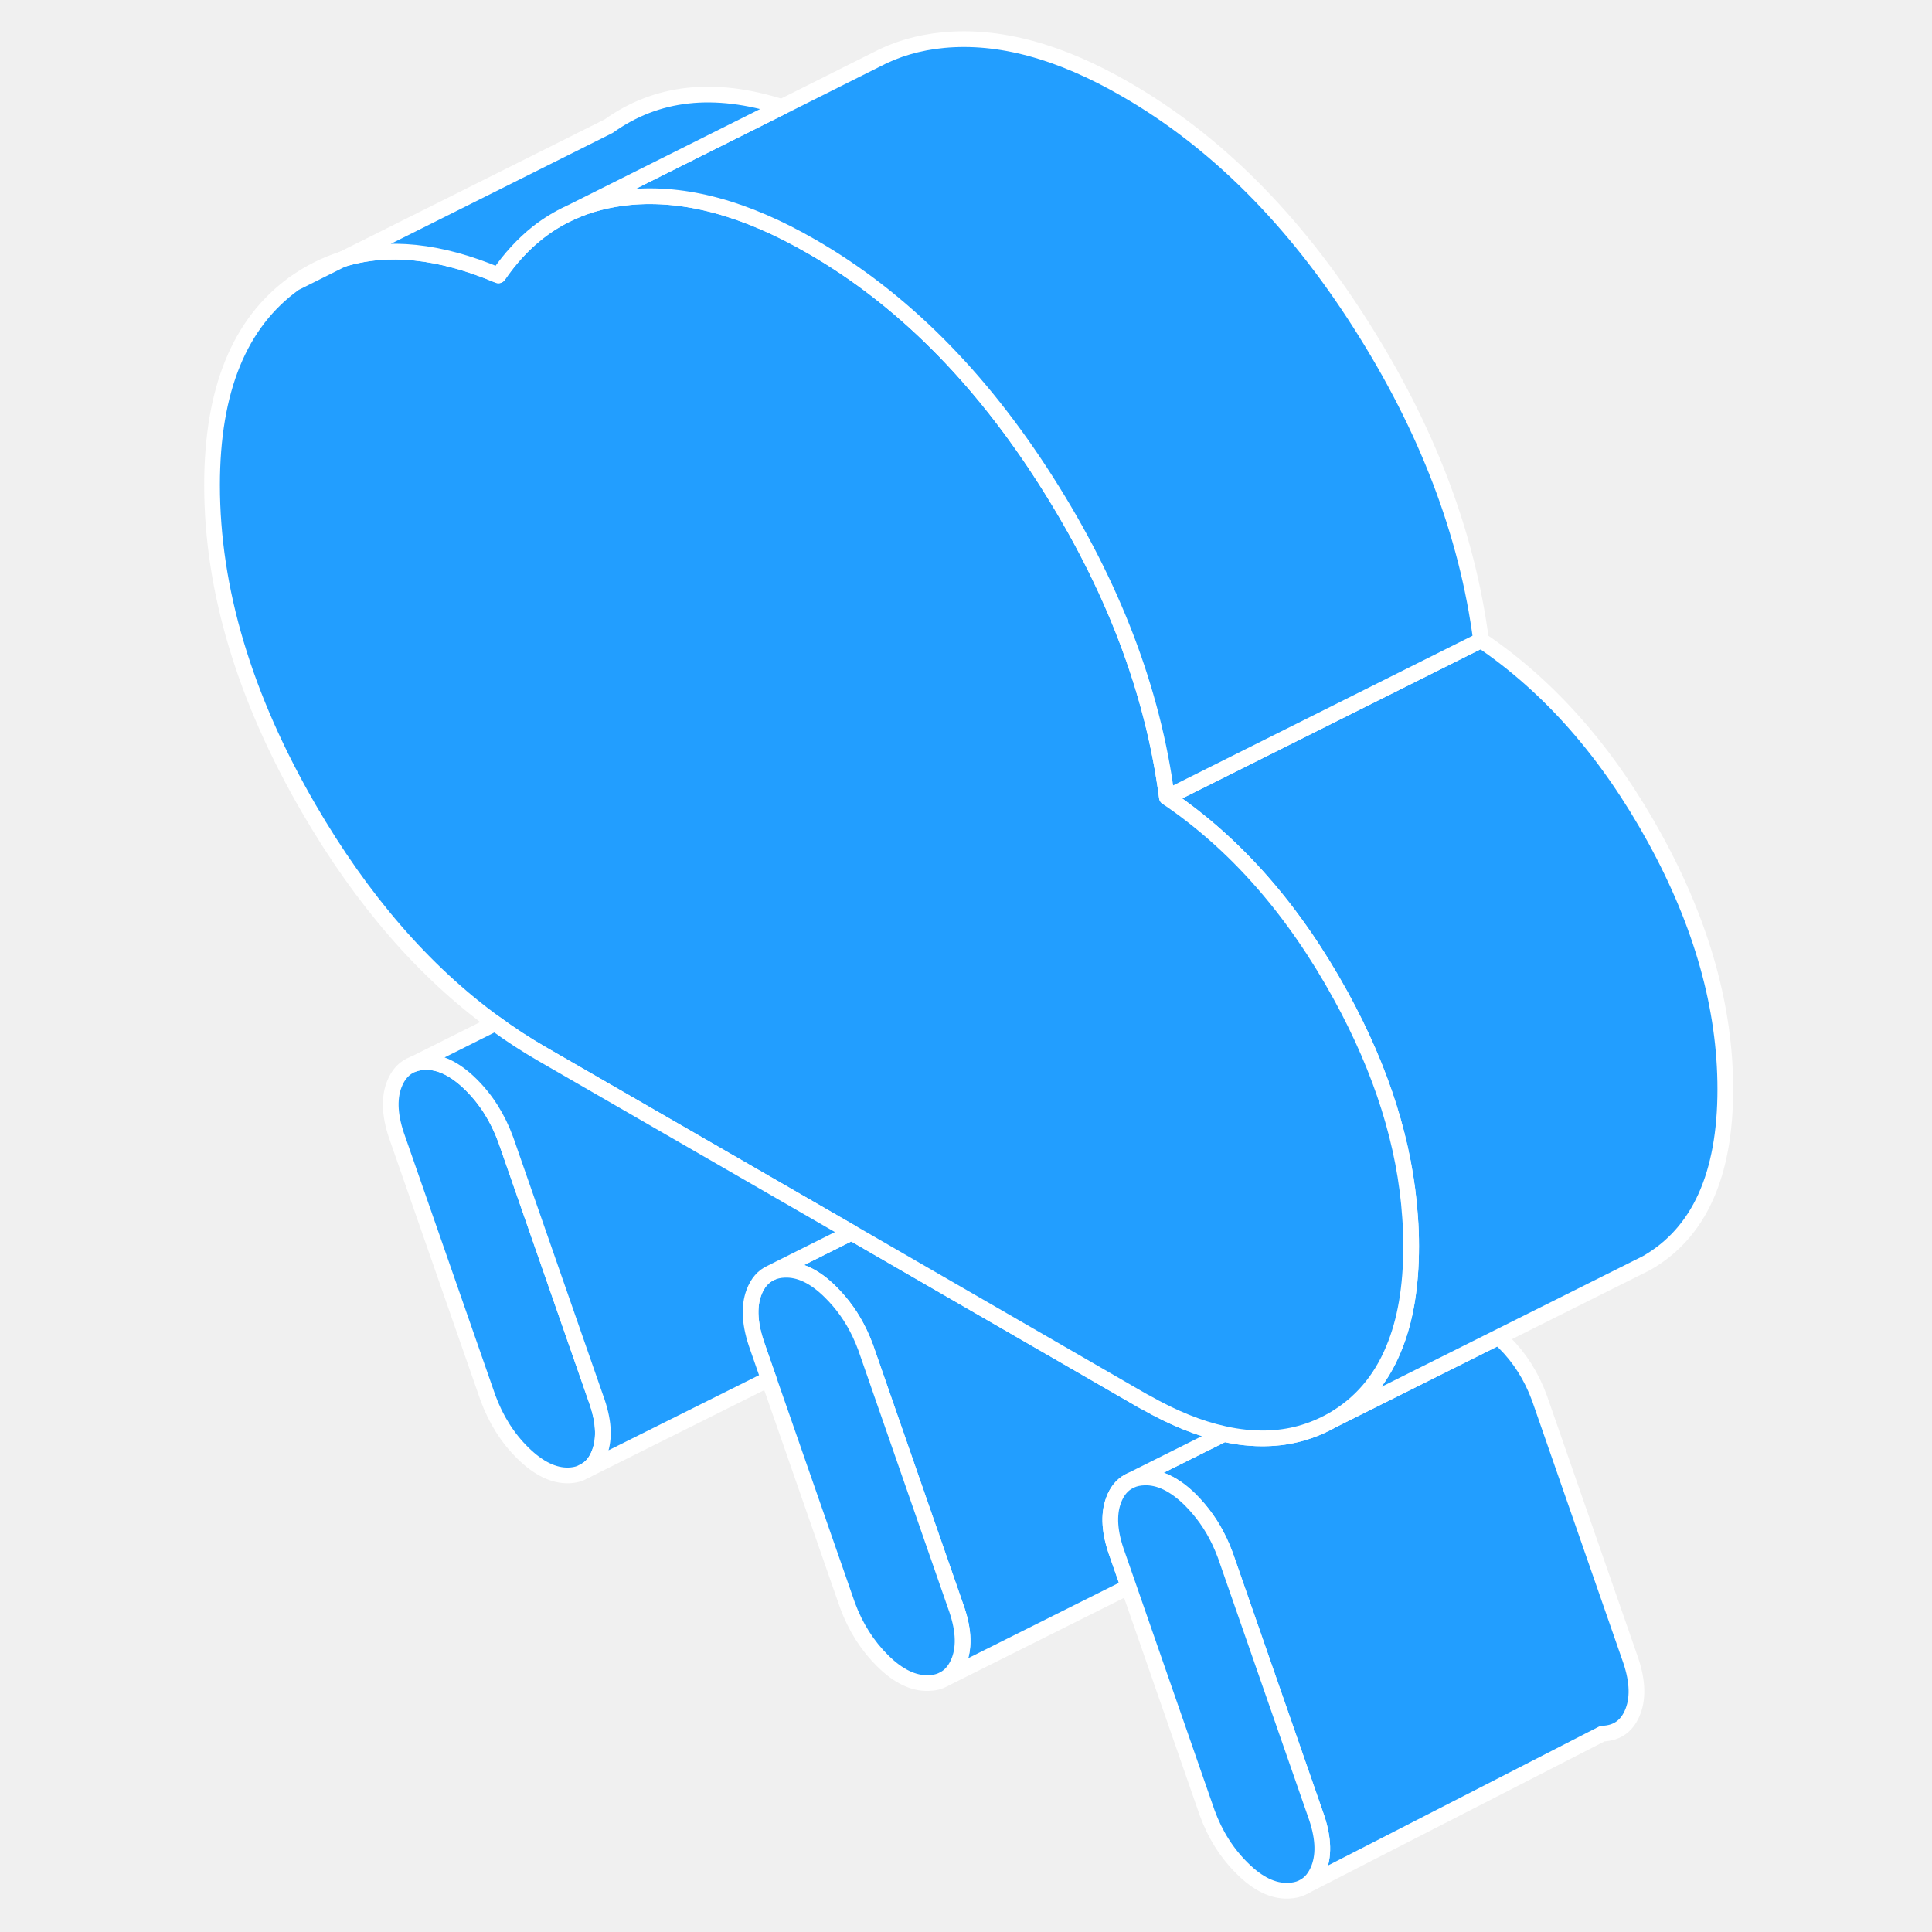
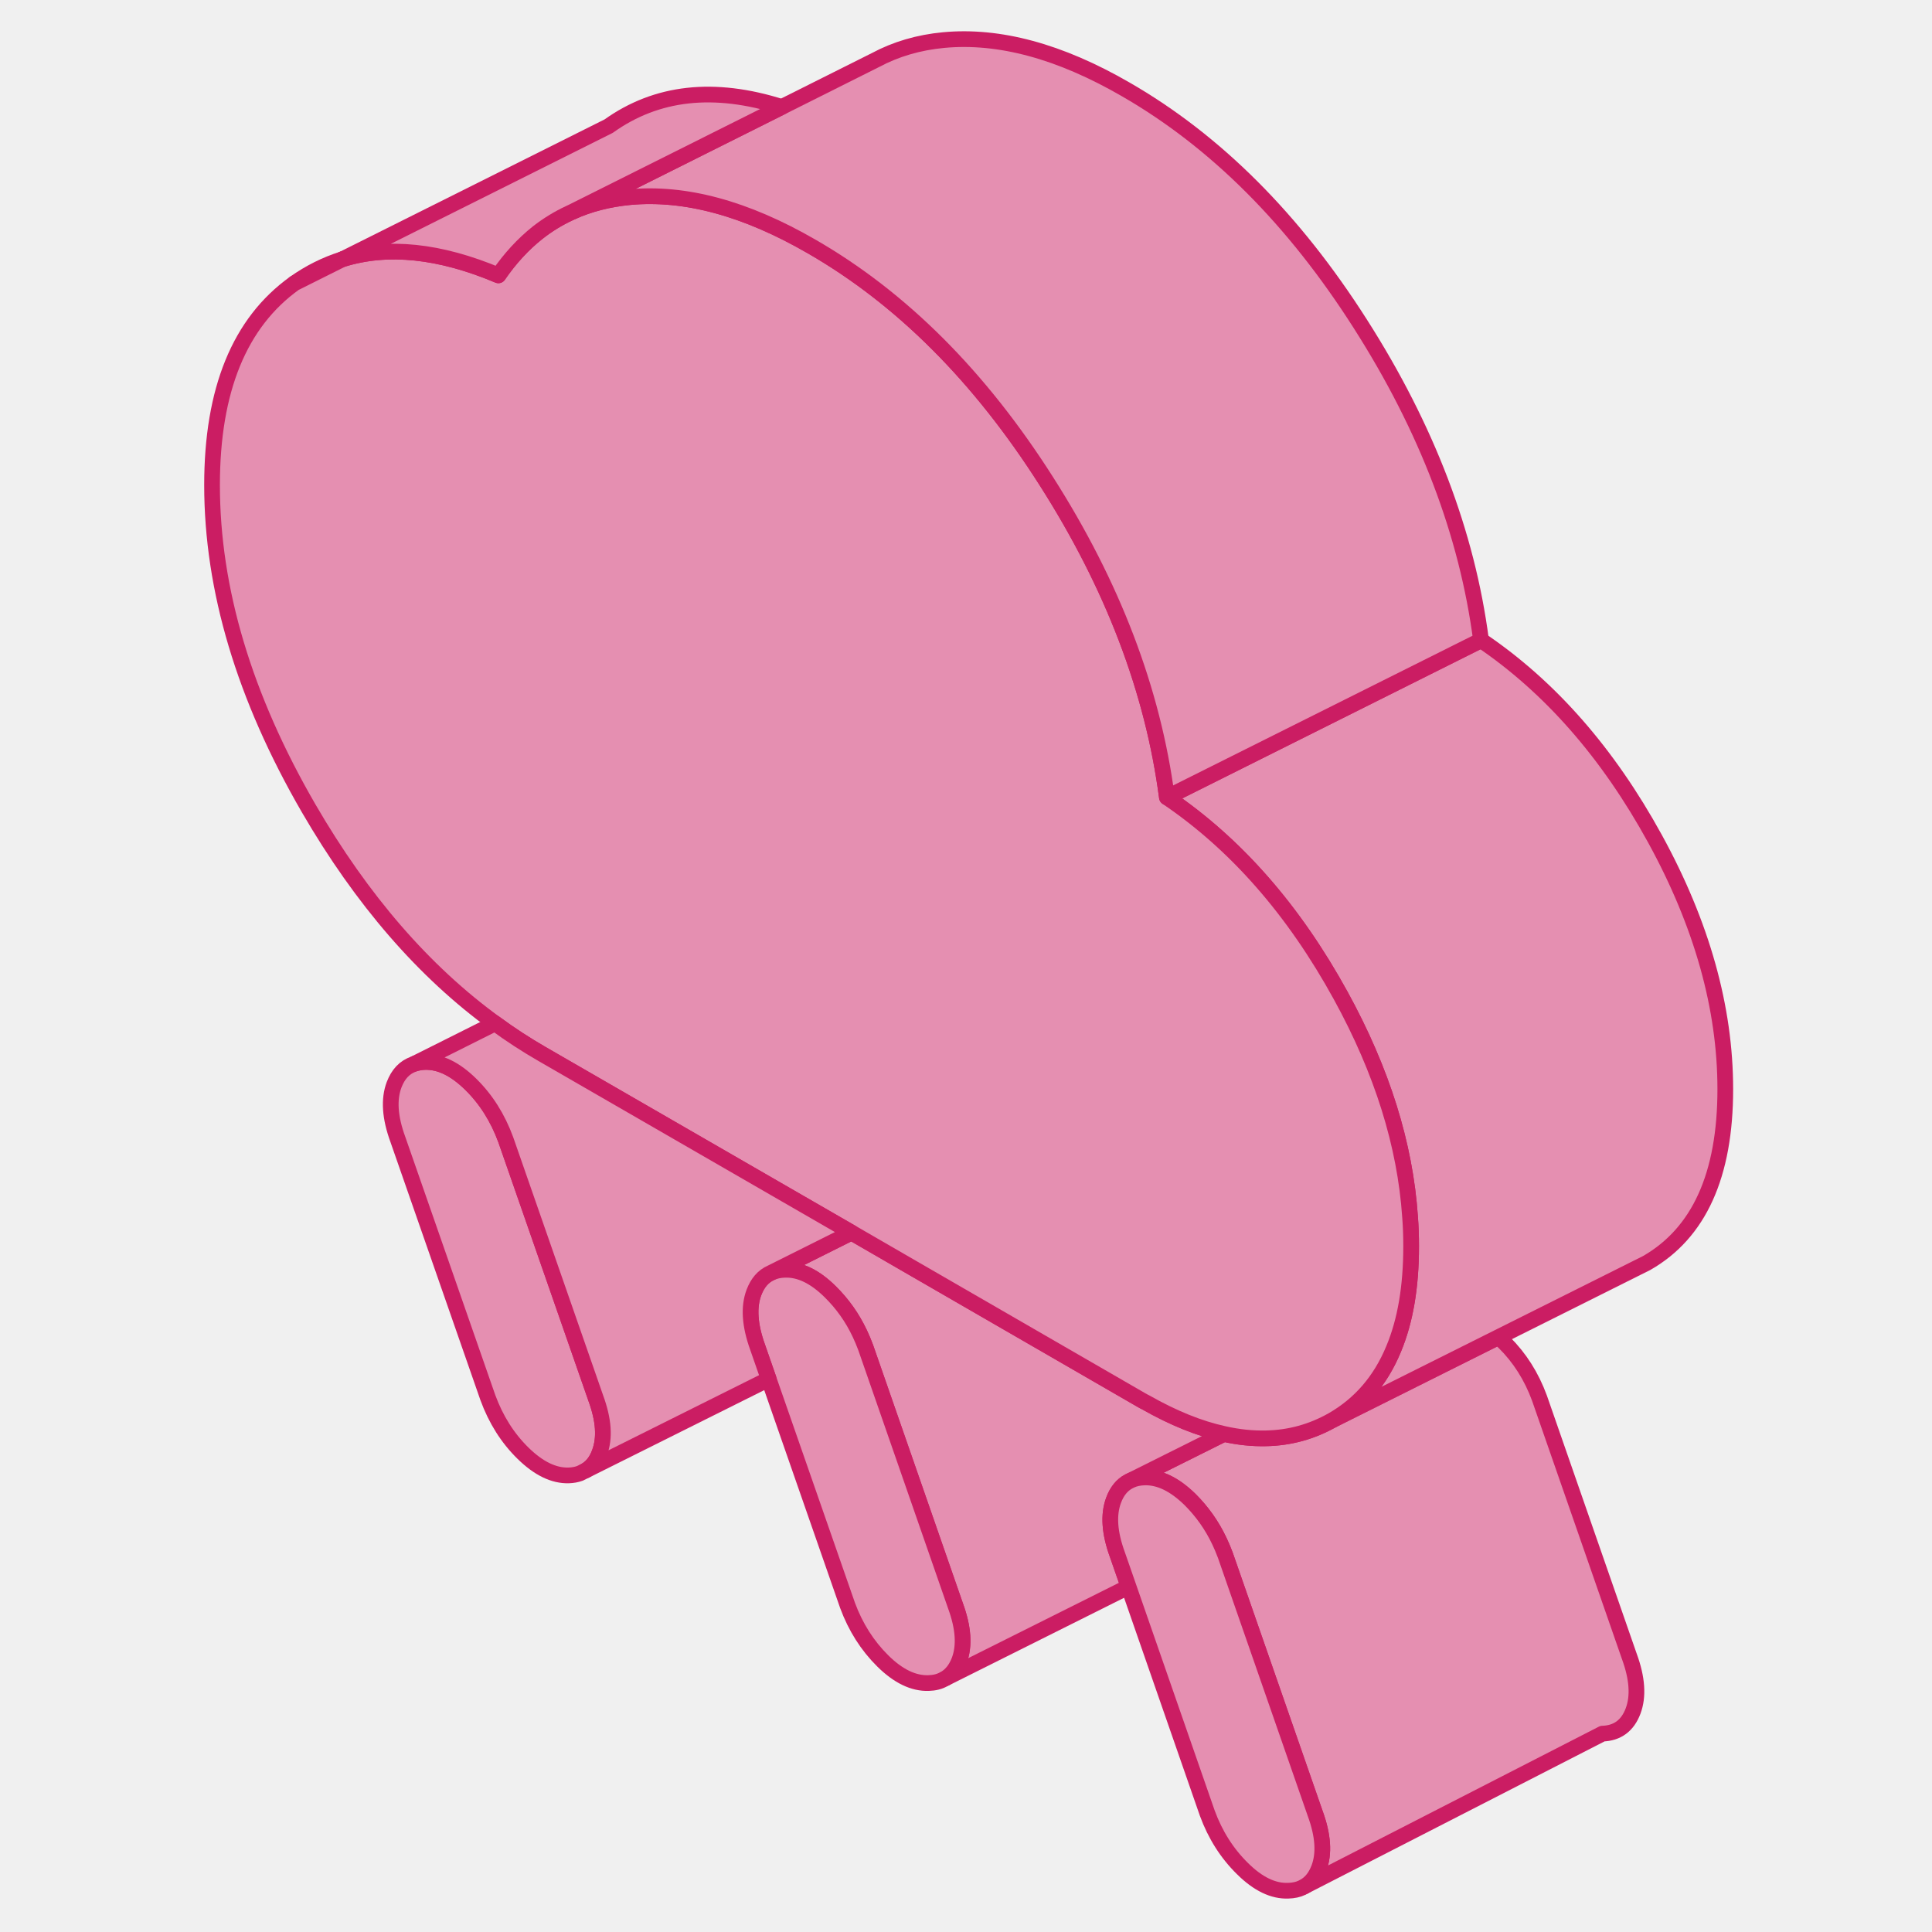
- <svg xmlns="http://www.w3.org/2000/svg" width="48" height="48" viewBox="0 0 101 123" fill="#229EFF" stroke-width="1px" stroke-linecap="round" stroke-linejoin="round">
-   <path d="M7.75 18.031L10.81 16.501C9.73 16.841 8.71 17.351 7.75 18.031Z" stroke="white" stroke-linejoin="round" />
-   <path d="M27.17 92.481C26.98 93.001 26.69 93.381 26.3 93.611L25.92 93.801C25.7 93.881 25.47 93.921 25.21 93.931C24.26 93.961 23.29 93.491 22.3 92.521C21.31 91.551 20.57 90.371 20.06 88.981L14.33 72.541C13.82 71.151 13.74 69.991 14.09 69.061C14.35 68.381 14.76 67.941 15.35 67.741L15.39 67.721C15.59 67.661 15.81 67.621 16.05 67.611C17 67.581 17.97 68.051 18.96 69.021C19.95 69.991 20.69 71.171 21.2 72.561L26.93 89.011C27.44 90.401 27.52 91.551 27.17 92.481Z" stroke="white" stroke-linejoin="round" />
-   <path d="M92.97 108.931C92.62 109.861 91.97 110.341 91.02 110.371L72.02 120.111C72.45 119.881 72.76 119.481 72.97 118.931C73.32 118.001 73.24 116.841 72.73 115.451L67.01 99.011C66.9 98.711 66.77 98.411 66.64 98.131C66.16 97.111 65.53 96.231 64.77 95.471C63.78 94.501 62.81 94.031 61.86 94.061C61.53 94.071 61.24 94.131 60.99 94.251L63.33 93.081L66.92 91.291C67.85 91.501 68.74 91.591 69.6 91.571C71.12 91.541 72.52 91.151 73.83 90.411L79.75 87.451L84.39 85.131C84.52 85.231 84.64 85.351 84.77 85.471C85.75 86.441 86.5 87.621 87.01 89.011L92.73 105.451C93.24 106.841 93.32 108.001 92.97 108.931Z" stroke="white" stroke-linejoin="round" />
-   <path d="M66.92 91.291L63.33 93.081L60.99 94.251L60.87 94.311C60.43 94.541 60.11 94.941 59.9 95.501C59.55 96.431 59.63 97.591 60.14 98.981L60.85 101.021L49.19 106.851C49.58 106.611 49.87 106.231 50.07 105.711C50.42 104.781 50.34 103.621 49.83 102.231L44.11 85.781C44 85.481 43.87 85.181 43.74 84.901C43.26 83.881 42.63 83.001 41.86 82.241C40.88 81.271 39.91 80.801 38.95 80.841C38.64 80.851 38.37 80.911 38.13 81.011L40.43 79.861L43.21 78.471L47.36 80.871L61.66 89.131C61.75 89.181 61.85 89.241 61.94 89.281C63.7 90.281 65.36 90.951 66.92 91.291Z" stroke="white" stroke-linejoin="round" />
-   <path d="M98.84 69.341C98.84 74.811 97.17 78.501 93.83 80.411L93.03 80.811L79.75 87.451L73.83 90.411C75.59 89.401 76.89 87.901 77.72 85.891C78.47 84.101 78.84 81.931 78.84 79.341C78.84 78.721 78.82 78.091 78.77 77.461C78.46 72.881 76.99 68.181 74.36 63.391C71.37 57.941 67.68 53.731 63.29 50.761L83.29 40.761C87.68 43.731 91.37 47.941 94.36 53.391C97.35 58.841 98.84 64.161 98.84 69.341Z" stroke="white" stroke-linejoin="round" />
-   <path d="M78.84 79.341C78.84 81.931 78.47 84.101 77.72 85.891C76.89 87.901 75.59 89.401 73.83 90.411C72.52 91.151 71.12 91.541 69.6 91.571C68.74 91.591 67.85 91.501 66.92 91.291C65.36 90.951 63.7 90.281 61.94 89.281C61.85 89.241 61.75 89.181 61.66 89.131L47.36 80.871L43.21 78.471L39.05 76.071L23.49 67.091C22.47 66.501 21.48 65.861 20.52 65.151C15.99 61.861 12.04 57.301 8.65 51.461C4.55 44.381 2.5 37.521 2.5 30.881C2.5 24.821 4.25 20.541 7.75 18.031L10.81 16.501C13.68 15.611 16.98 15.951 20.73 17.531C21.47 16.451 22.31 15.541 23.24 14.811C23.87 14.311 24.54 13.901 25.27 13.561L25.42 13.491C26.53 12.991 27.75 12.681 29.08 12.551C32.61 12.221 36.47 13.261 40.67 15.691C46.4 18.991 51.37 23.971 55.6 30.611C59.84 37.251 62.4 43.961 63.29 50.761C67.68 53.731 71.37 57.941 74.36 63.391C76.99 68.181 78.46 72.881 78.77 77.461C78.82 78.091 78.84 78.721 78.84 79.341Z" stroke="white" stroke-linejoin="round" />
-   <path d="M83.29 40.761L63.29 50.761C62.4 43.961 59.84 37.251 55.6 30.611C51.37 23.971 46.4 18.991 40.67 15.691C36.47 13.261 32.61 12.221 29.08 12.551C27.75 12.681 26.53 12.991 25.42 13.491L38.77 6.811L44.74 3.821C46.03 3.131 47.48 2.701 49.08 2.551C52.61 2.221 56.47 3.261 60.67 5.691C66.4 8.991 71.37 13.971 75.6 20.611C79.84 27.251 82.4 33.961 83.29 40.761Z" stroke="white" stroke-linejoin="round" />
-   <path d="M38.77 6.811L25.42 13.491L25.27 13.561C24.54 13.901 23.87 14.311 23.24 14.801C22.31 15.541 21.47 16.451 20.73 17.531C16.98 15.951 13.68 15.611 10.81 16.501L27.75 8.031C30.8 5.851 34.46 5.441 38.77 6.811Z" stroke="white" stroke-linejoin="round" />
-   <path d="M72.97 118.931C72.76 119.481 72.45 119.881 72.02 120.111L71.89 120.181C71.64 120.301 71.35 120.361 71.02 120.371C70.06 120.411 69.09 119.941 68.11 118.971C67.12 118.001 66.37 116.821 65.86 115.431L60.85 101.021L60.14 98.981C59.63 97.591 59.55 96.431 59.9 95.501C60.11 94.941 60.43 94.541 60.87 94.311L60.99 94.251C61.24 94.131 61.53 94.071 61.86 94.061C62.81 94.031 63.78 94.501 64.77 95.471C65.53 96.231 66.16 97.111 66.64 98.131C66.77 98.411 66.9 98.711 67.01 99.011L72.73 115.451C73.24 116.841 73.32 118.001 72.97 118.931Z" stroke="white" stroke-linejoin="round" />
-   <path d="M50.07 105.711C49.87 106.231 49.58 106.611 49.19 106.851L49.11 106.891C48.83 107.061 48.49 107.141 48.11 107.151C47.16 107.181 46.19 106.721 45.2 105.741C44.22 104.771 43.47 103.591 42.96 102.211L37.94 87.801L37.23 85.761C36.73 84.371 36.65 83.211 37 82.281C37.23 81.671 37.59 81.251 38.09 81.031L38.13 81.011C38.37 80.911 38.64 80.851 38.95 80.841C39.91 80.801 40.88 81.271 41.86 82.241C42.63 83.001 43.26 83.881 43.74 84.901C43.87 85.181 44 85.481 44.11 85.781L49.83 102.231C50.34 103.621 50.42 104.781 50.07 105.711Z" stroke="white" stroke-linejoin="round" />
-   <path d="M43.21 78.471L40.43 79.861L38.13 81.011L38.09 81.031C37.59 81.251 37.23 81.671 37 82.281C36.65 83.211 36.73 84.371 37.23 85.761L37.94 87.801L26.3 93.611C26.69 93.381 26.98 93.001 27.17 92.481C27.52 91.551 27.44 90.401 26.93 89.011L21.2 72.561C20.69 71.171 19.95 69.991 18.96 69.021C17.97 68.051 17 67.581 16.05 67.611C15.81 67.611 15.59 67.661 15.39 67.721L20.52 65.151C21.48 65.861 22.47 66.501 23.49 67.091L39.05 76.071L43.21 78.471Z" stroke="white" stroke-linejoin="round" />
+ <svg xmlns="http://www.w3.org/2000/svg" width="48" height="48" viewBox="0 0 101 123" fill="hsl(336, 62.3%, 72.9%)" stroke-width="1px" stroke-linecap="round" stroke-linejoin="round">
+   <path d="M7.75 18.031L10.81 16.501C9.73 16.841 8.71 17.351 7.75 18.031Z" stroke="hsl(336, 75.0%, 45.5%)" stroke-linejoin="round" />
+   <path d="M27.17 92.481C26.98 93.001 26.69 93.381 26.3 93.611L25.92 93.801C25.7 93.881 25.47 93.921 25.21 93.931C24.26 93.961 23.29 93.491 22.3 92.521C21.31 91.551 20.57 90.371 20.06 88.981L14.33 72.541C13.82 71.151 13.74 69.991 14.09 69.061C14.35 68.381 14.76 67.941 15.35 67.741L15.39 67.721C15.59 67.661 15.81 67.621 16.05 67.611C17 67.581 17.97 68.051 18.96 69.021C19.95 69.991 20.69 71.171 21.2 72.561L26.93 89.011C27.44 90.401 27.52 91.551 27.17 92.481Z" stroke="hsl(336, 75.0%, 45.5%)" stroke-linejoin="round" />
+   <path d="M92.97 108.931C92.62 109.861 91.97 110.341 91.02 110.371L72.02 120.111C72.45 119.881 72.76 119.481 72.97 118.931C73.32 118.001 73.24 116.841 72.73 115.451L67.01 99.011C66.9 98.711 66.77 98.411 66.64 98.131C66.16 97.111 65.53 96.231 64.77 95.471C63.78 94.501 62.81 94.031 61.86 94.061C61.53 94.071 61.24 94.131 60.99 94.251L63.33 93.081L66.92 91.291C67.85 91.501 68.74 91.591 69.6 91.571C71.12 91.541 72.52 91.151 73.83 90.411L79.75 87.451L84.39 85.131C84.52 85.231 84.64 85.351 84.77 85.471C85.75 86.441 86.5 87.621 87.01 89.011L92.73 105.451C93.24 106.841 93.32 108.001 92.97 108.931Z" stroke="hsl(336, 75.0%, 45.5%)" stroke-linejoin="round" />
+   <path d="M66.92 91.291L63.33 93.081L60.99 94.251L60.87 94.311C60.43 94.541 60.11 94.941 59.9 95.501C59.55 96.431 59.63 97.591 60.14 98.981L60.85 101.021L49.19 106.851C49.58 106.611 49.87 106.231 50.07 105.711C50.42 104.781 50.34 103.621 49.83 102.231L44.11 85.781C44 85.481 43.87 85.181 43.74 84.901C43.26 83.881 42.63 83.001 41.86 82.241C40.88 81.271 39.91 80.801 38.95 80.841C38.64 80.851 38.37 80.911 38.13 81.011L40.43 79.861L43.21 78.471L47.36 80.871L61.66 89.131C61.75 89.181 61.85 89.241 61.94 89.281C63.7 90.281 65.36 90.951 66.92 91.291Z" stroke="hsl(336, 75.0%, 45.5%)" stroke-linejoin="round" />
+   <path d="M98.84 69.341C98.84 74.811 97.17 78.501 93.83 80.411L93.03 80.811L79.75 87.451L73.83 90.411C75.59 89.401 76.89 87.901 77.72 85.891C78.47 84.101 78.84 81.931 78.84 79.341C78.84 78.721 78.82 78.091 78.77 77.461C78.46 72.881 76.99 68.181 74.36 63.391C71.37 57.941 67.68 53.731 63.29 50.761L83.29 40.761C87.68 43.731 91.37 47.941 94.36 53.391C97.35 58.841 98.84 64.161 98.84 69.341Z" stroke="hsl(336, 75.0%, 45.5%)" stroke-linejoin="round" />
+   <path d="M78.84 79.341C78.84 81.931 78.47 84.101 77.72 85.891C76.89 87.901 75.59 89.401 73.83 90.411C72.52 91.151 71.12 91.541 69.6 91.571C68.74 91.591 67.85 91.501 66.92 91.291C65.36 90.951 63.7 90.281 61.94 89.281C61.85 89.241 61.75 89.181 61.66 89.131L47.36 80.871L43.21 78.471L39.05 76.071L23.49 67.091C22.47 66.501 21.48 65.861 20.52 65.151C15.99 61.861 12.04 57.301 8.65 51.461C4.55 44.381 2.5 37.521 2.5 30.881C2.5 24.821 4.25 20.541 7.75 18.031L10.81 16.501C13.68 15.611 16.98 15.951 20.73 17.531C21.47 16.451 22.31 15.541 23.24 14.811C23.87 14.311 24.54 13.901 25.27 13.561L25.42 13.491C26.53 12.991 27.75 12.681 29.08 12.551C32.61 12.221 36.47 13.261 40.67 15.691C46.4 18.991 51.37 23.971 55.6 30.611C59.84 37.251 62.4 43.961 63.29 50.761C67.68 53.731 71.37 57.941 74.36 63.391C76.99 68.181 78.46 72.881 78.77 77.461C78.82 78.091 78.84 78.721 78.84 79.341Z" stroke="hsl(336, 75.0%, 45.5%)" stroke-linejoin="round" />
+   <path d="M83.29 40.761L63.29 50.761C62.4 43.961 59.84 37.251 55.6 30.611C51.37 23.971 46.4 18.991 40.67 15.691C36.47 13.261 32.61 12.221 29.08 12.551C27.75 12.681 26.53 12.991 25.42 13.491L38.77 6.811L44.74 3.821C46.03 3.131 47.48 2.701 49.08 2.551C52.61 2.221 56.47 3.261 60.67 5.691C66.4 8.991 71.37 13.971 75.6 20.611C79.84 27.251 82.4 33.961 83.29 40.761Z" stroke="hsl(336, 75.0%, 45.5%)" stroke-linejoin="round" />
+   <path d="M38.77 6.811L25.42 13.491L25.27 13.561C24.54 13.901 23.87 14.311 23.24 14.801C22.31 15.541 21.47 16.451 20.73 17.531C16.98 15.951 13.68 15.611 10.81 16.501L27.75 8.031C30.8 5.851 34.46 5.441 38.77 6.811Z" stroke="hsl(336, 75.0%, 45.5%)" stroke-linejoin="round" />
+   <path d="M72.97 118.931C72.76 119.481 72.45 119.881 72.02 120.111L71.89 120.181C71.64 120.301 71.35 120.361 71.02 120.371C70.06 120.411 69.09 119.941 68.11 118.971C67.12 118.001 66.37 116.821 65.86 115.431L60.85 101.021L60.14 98.981C59.63 97.591 59.55 96.431 59.9 95.501C60.11 94.941 60.43 94.541 60.87 94.311L60.99 94.251C61.24 94.131 61.53 94.071 61.86 94.061C62.81 94.031 63.78 94.501 64.77 95.471C65.53 96.231 66.16 97.111 66.64 98.131C66.77 98.411 66.9 98.711 67.01 99.011L72.73 115.451C73.24 116.841 73.32 118.001 72.97 118.931Z" stroke="hsl(336, 75.0%, 45.5%)" stroke-linejoin="round" />
+   <path d="M50.07 105.711C49.87 106.231 49.58 106.611 49.19 106.851L49.11 106.891C48.83 107.061 48.49 107.141 48.11 107.151C47.16 107.181 46.19 106.721 45.2 105.741C44.22 104.771 43.47 103.591 42.96 102.211L37.94 87.801L37.23 85.761C36.73 84.371 36.65 83.211 37 82.281C37.23 81.671 37.59 81.251 38.09 81.031L38.13 81.011C38.37 80.911 38.64 80.851 38.95 80.841C39.91 80.801 40.88 81.271 41.86 82.241C42.63 83.001 43.26 83.881 43.74 84.901C43.87 85.181 44 85.481 44.11 85.781L49.83 102.231C50.34 103.621 50.42 104.781 50.07 105.711Z" stroke="hsl(336, 75.0%, 45.5%)" stroke-linejoin="round" />
+   <path d="M43.21 78.471L40.43 79.861L38.13 81.011L38.09 81.031C37.59 81.251 37.23 81.671 37 82.281C36.65 83.211 36.73 84.371 37.23 85.761L37.94 87.801L26.3 93.611C26.69 93.381 26.98 93.001 27.17 92.481C27.52 91.551 27.44 90.401 26.93 89.011L21.2 72.561C20.69 71.171 19.95 69.991 18.96 69.021C17.97 68.051 17 67.581 16.05 67.611C15.81 67.611 15.59 67.661 15.39 67.721L20.52 65.151C21.48 65.861 22.47 66.501 23.49 67.091L39.05 76.071L43.21 78.471Z" stroke="hsl(336, 75.0%, 45.5%)" stroke-linejoin="round" />
</svg>
